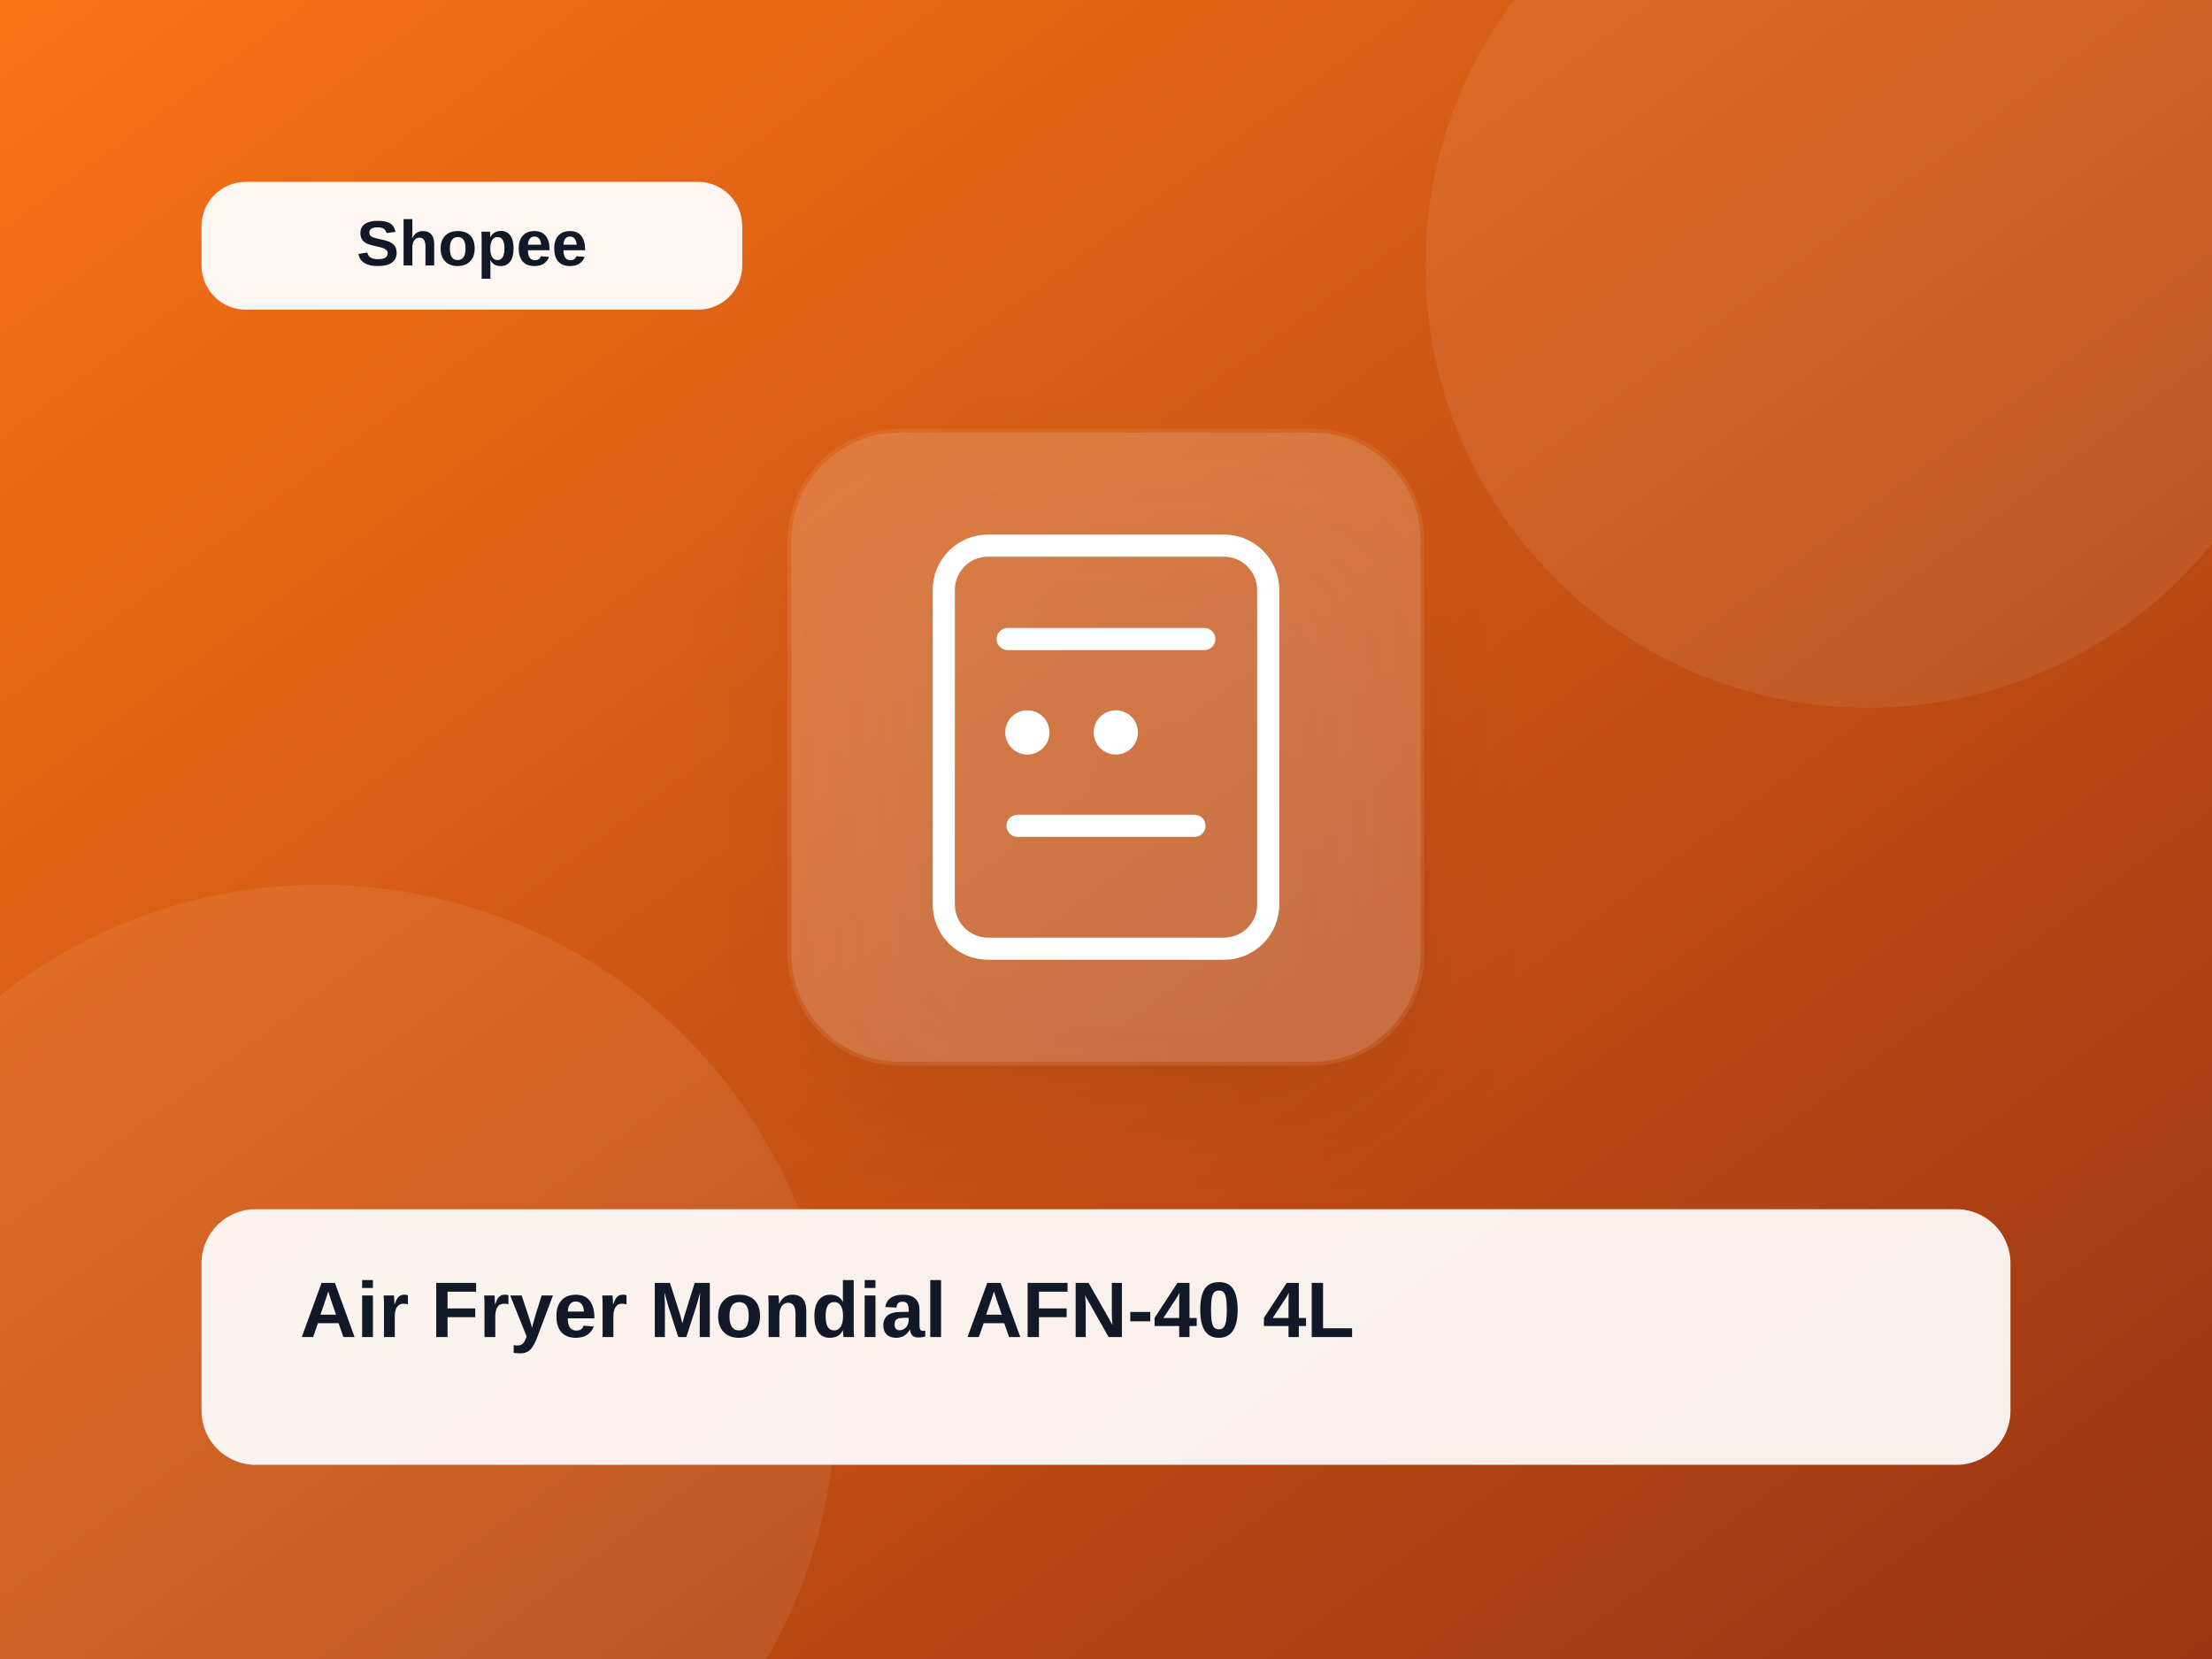
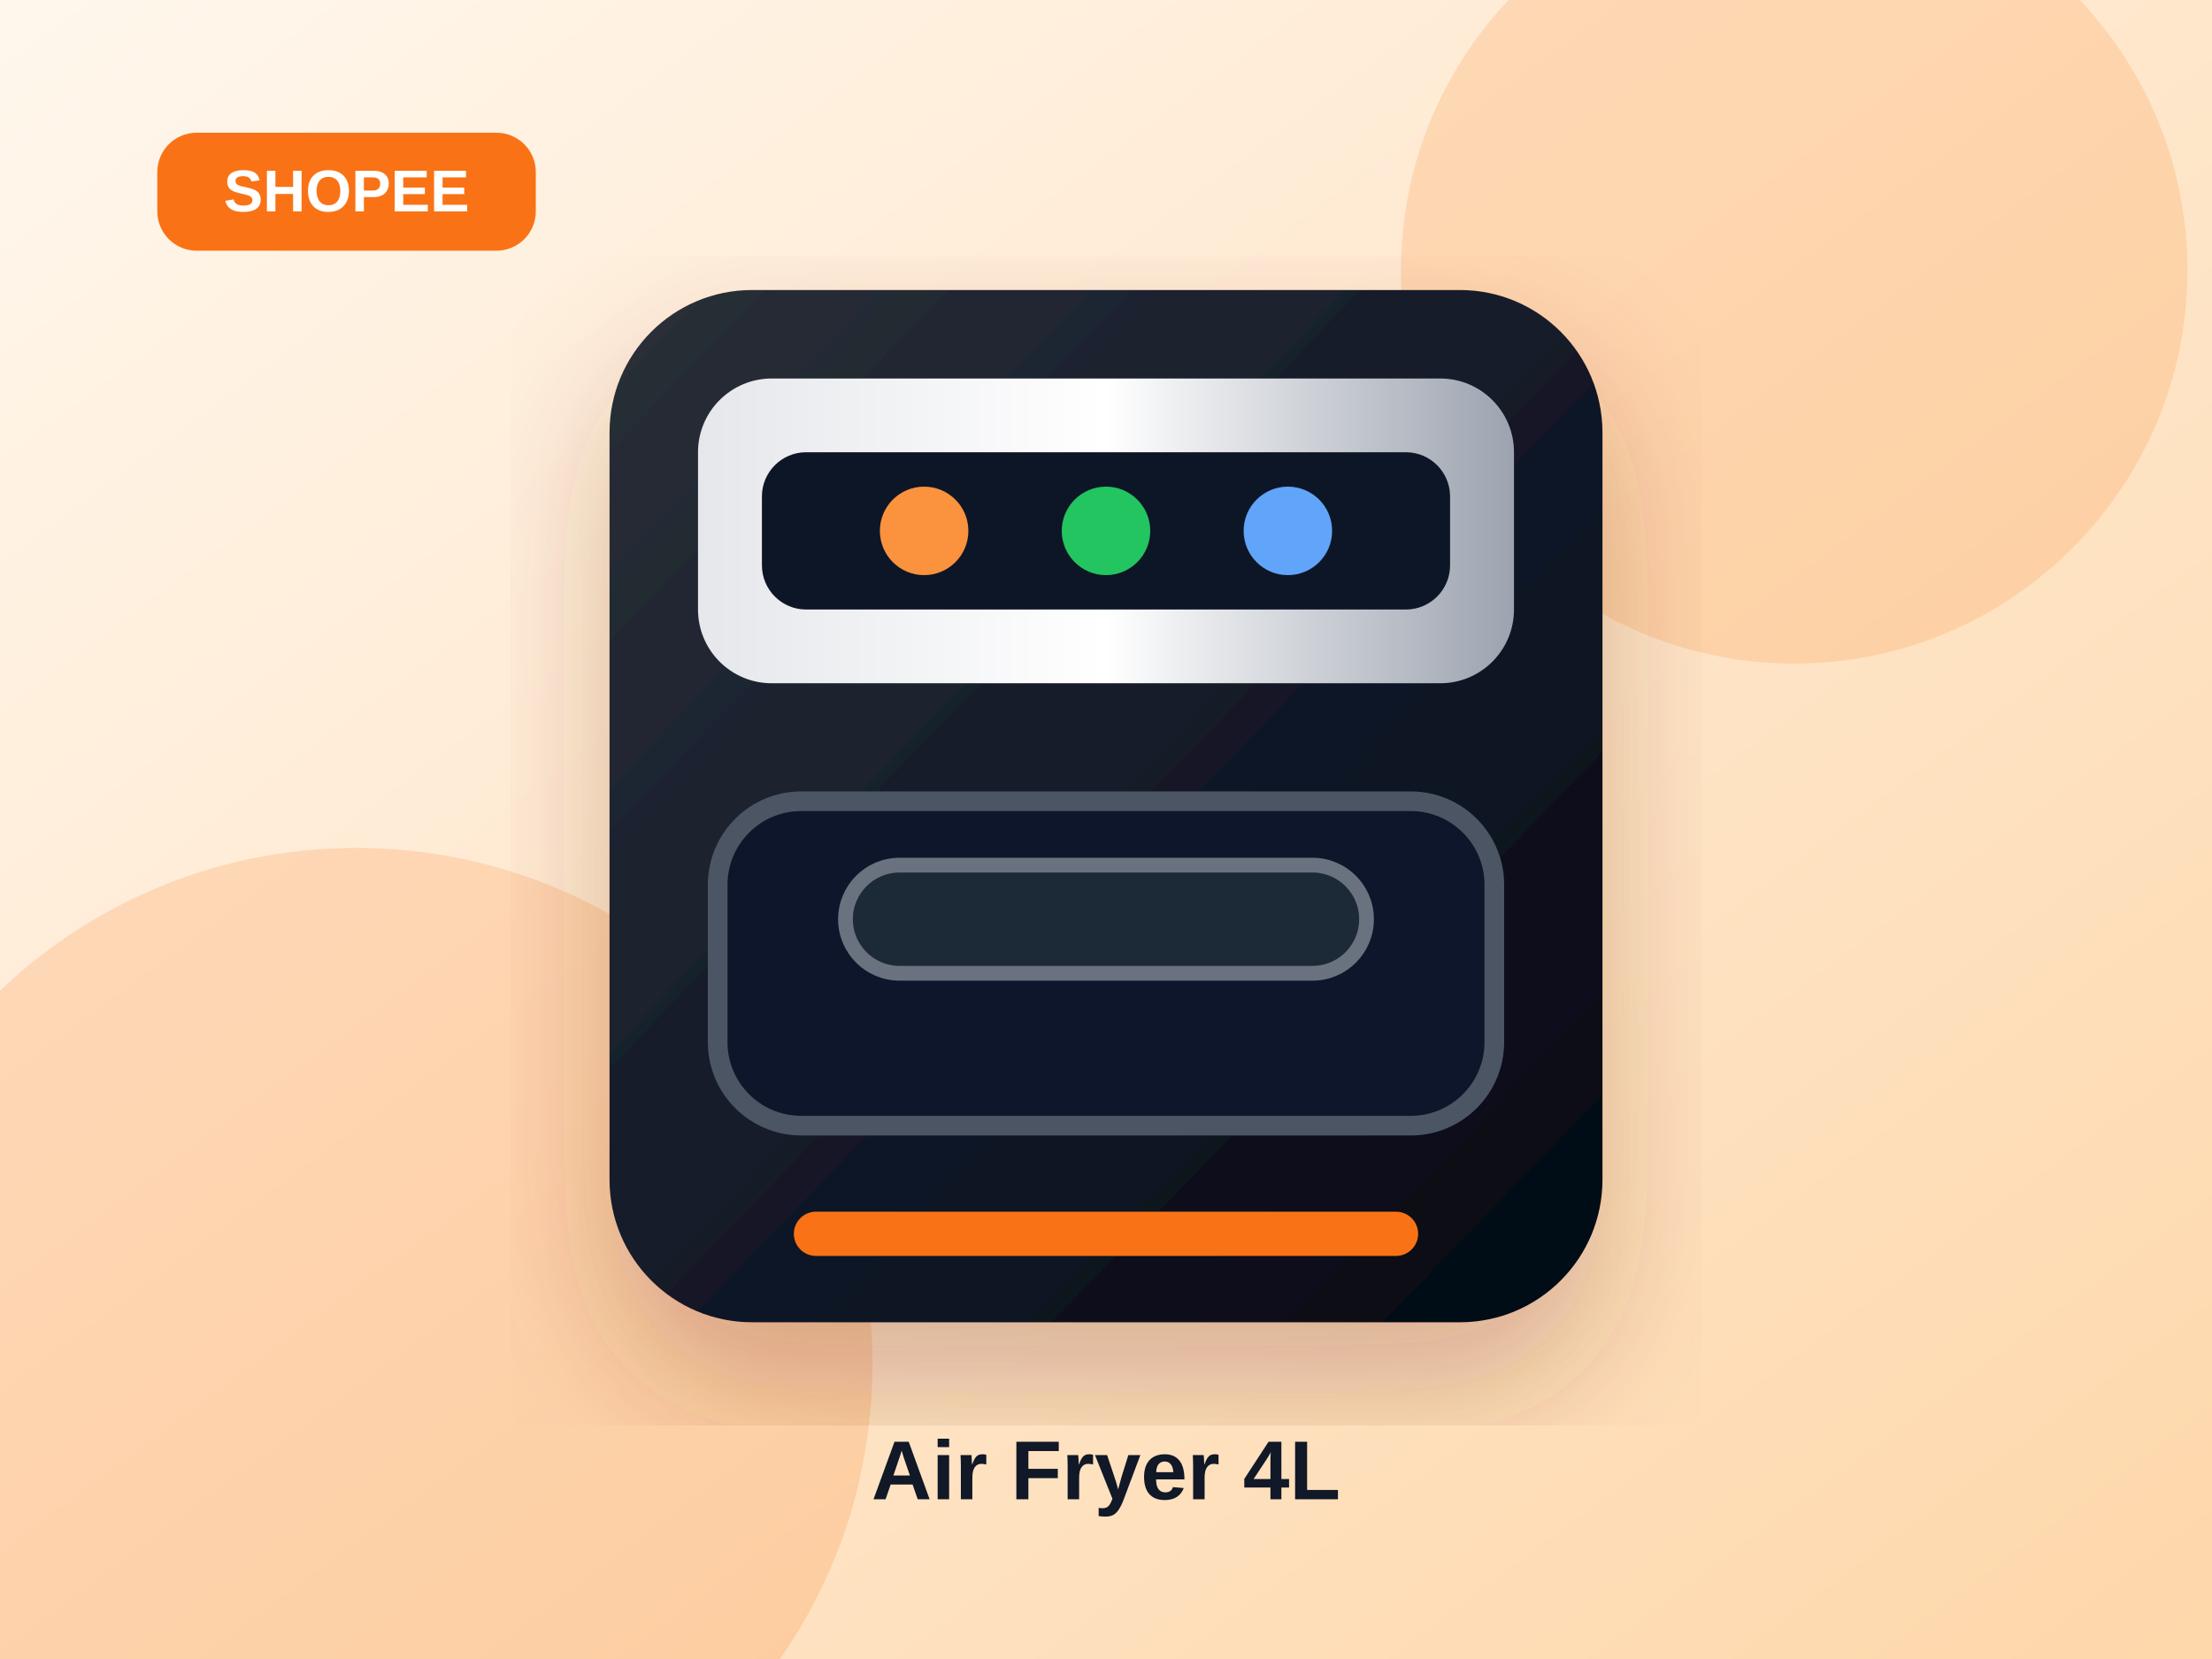
<svg xmlns="http://www.w3.org/2000/svg" width="900" height="675" viewBox="0 0 900 675" role="img" aria-label="Air Fryer Mondial AFN-40 4L">
  <defs>
-     <linearGradient id="g" x1="0" x2="1" y1="0" y2="1">
-       <stop stop-color="#f97316" />
-       <stop offset="1" stop-color="#9a3412" />
+     <linearGradient id="bg" x1="0" x2="1" y1="0" y2="1">
+       <stop stop-color="#fff7ed" />
+       <stop offset="1" stop-color="#fed7aa" />
    </linearGradient>
-     <filter id="s" x="-20%" y="-20%" width="140%" height="140%">
-       <feDropShadow dx="0" dy="24" stdDeviation="24" flood-color="#000" flood-opacity=".24" />
+     <linearGradient id="body" x1="0" x2="1" y1="0" y2="1">
+       <stop stop-color="#2b3038" />
+       <stop offset=".55" stop-color="#111827" />
+       <stop offset="1" stop-color="#030712" />
+     </linearGradient>
+     <linearGradient id="steel" x1="0" x2="1">
+       <stop stop-color="#e5e7eb" />
+       <stop offset=".5" stop-color="#ffffff" />
+       <stop offset="1" stop-color="#9ca3af" />
+     </linearGradient>
+     <filter id="shadow">
+       <feDropShadow dx="0" dy="28" stdDeviation="28" flood-color="#7c2d12" flood-opacity=".28" />
    </filter>
  </defs>
-   <rect width="900" height="675" fill="url(#g)" />
-   <circle cx="760" cy="108" r="180" fill="#fff" opacity=".08" />
-   <circle cx="130" cy="570" r="210" fill="#fff" opacity=".08" />
-   <rect x="82" y="74" width="220" height="52" rx="18" fill="#fff" opacity=".94" />
-   <text x="192" y="108" text-anchor="middle" font-family="Arial, Helvetica, sans-serif" font-size="26" font-weight="800" fill="#111827">Shopee</text>
-   <g transform="translate(322 176)" filter="url(#s)">
-     <rect width="256" height="256" rx="44" fill="#fff" opacity=".18" stroke="#fff" stroke-opacity=".38" stroke-width="3" />
-     <g transform="translate(0 0)">
-       <rect fill="none" stroke="white" stroke-width="9" stroke-linecap="round" stroke-linejoin="round" x="62" y="46" width="132" height="164" rx="18" />
-       <path fill="none" stroke="white" stroke-width="9" stroke-linecap="round" stroke-linejoin="round" d="M88 84h80M92 160h72" />
-       <circle cx="96" cy="122" r="9" fill="white" />
-       <circle cx="132" cy="122" r="9" fill="white" />
-     </g>
+   <rect width="900" height="675" fill="url(#bg)" />
+   <circle cx="730" cy="110" r="160" fill="#fb923c" opacity=".22" />
+   <circle cx="145" cy="555" r="210" fill="#f97316" opacity=".18" />
+   <rect x="64" y="54" width="154" height="48" rx="16" fill="#f97316" />
+   <text x="141" y="86" text-anchor="middle" font-family="Arial, Helvetica, sans-serif" font-size="24" font-weight="900" fill="#fff">SHOPEE</text>
+   <g filter="url(#shadow)">
+     <rect x="248" y="118" width="404" height="420" rx="58" fill="url(#body)" />
+     <rect x="284" y="154" width="332" height="124" rx="30" fill="url(#steel)" />
+     <rect x="310" y="184" width="280" height="64" rx="18" fill="#111827" />
+     <circle cx="376" cy="216" r="18" fill="#fb923c" />
+     <circle cx="450" cy="216" r="18" fill="#22c55e" />
+     <circle cx="524" cy="216" r="18" fill="#60a5fa" />
+     <rect x="292" y="326" width="316" height="132" rx="34" fill="#0f172a" stroke="#4b5563" stroke-width="8" />
+     <rect x="344" y="352" width="212" height="44" rx="22" fill="#1f2937" stroke="#6b7280" stroke-width="6" />
+     <path d="M332 502h236" stroke="#f97316" stroke-width="18" stroke-linecap="round" />
  </g>
-   <rect x="82" y="492" width="736" height="104" rx="22" fill="#fff" opacity=".92" />
-   <text x="122" y="544" font-family="Arial, Helvetica, sans-serif" font-size="32" font-weight="800" fill="#111827">Air Fryer Mondial AFN-40 4L</text>
+   <text x="450" y="610" text-anchor="middle" font-family="Arial, Helvetica, sans-serif" font-size="34" font-weight="900" fill="#111827">Air Fryer 4L</text>
</svg>
